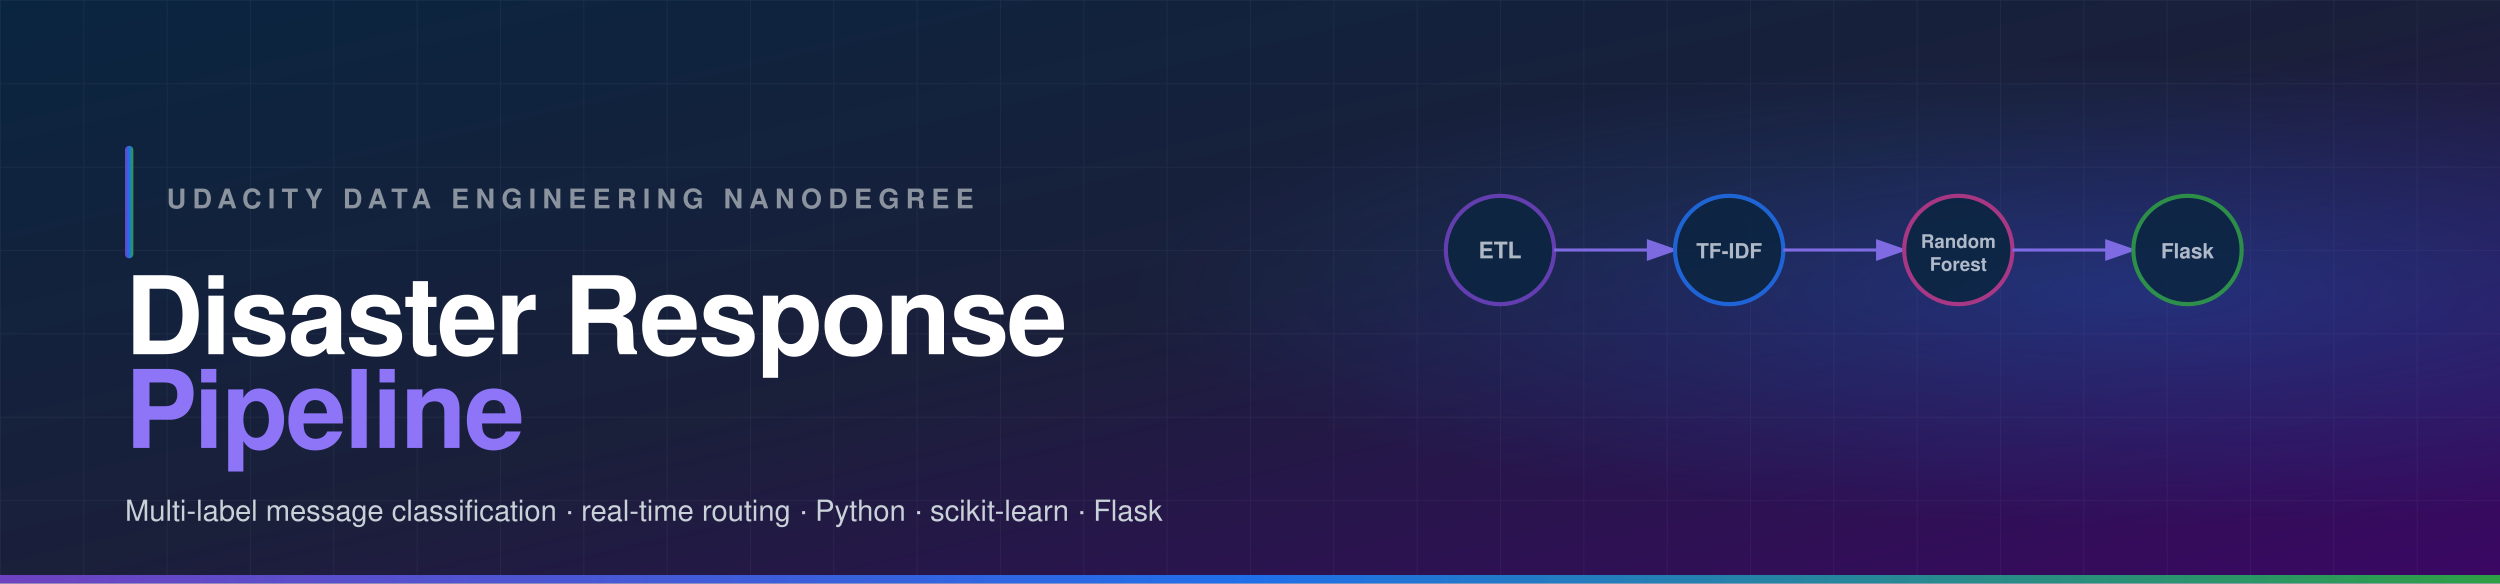
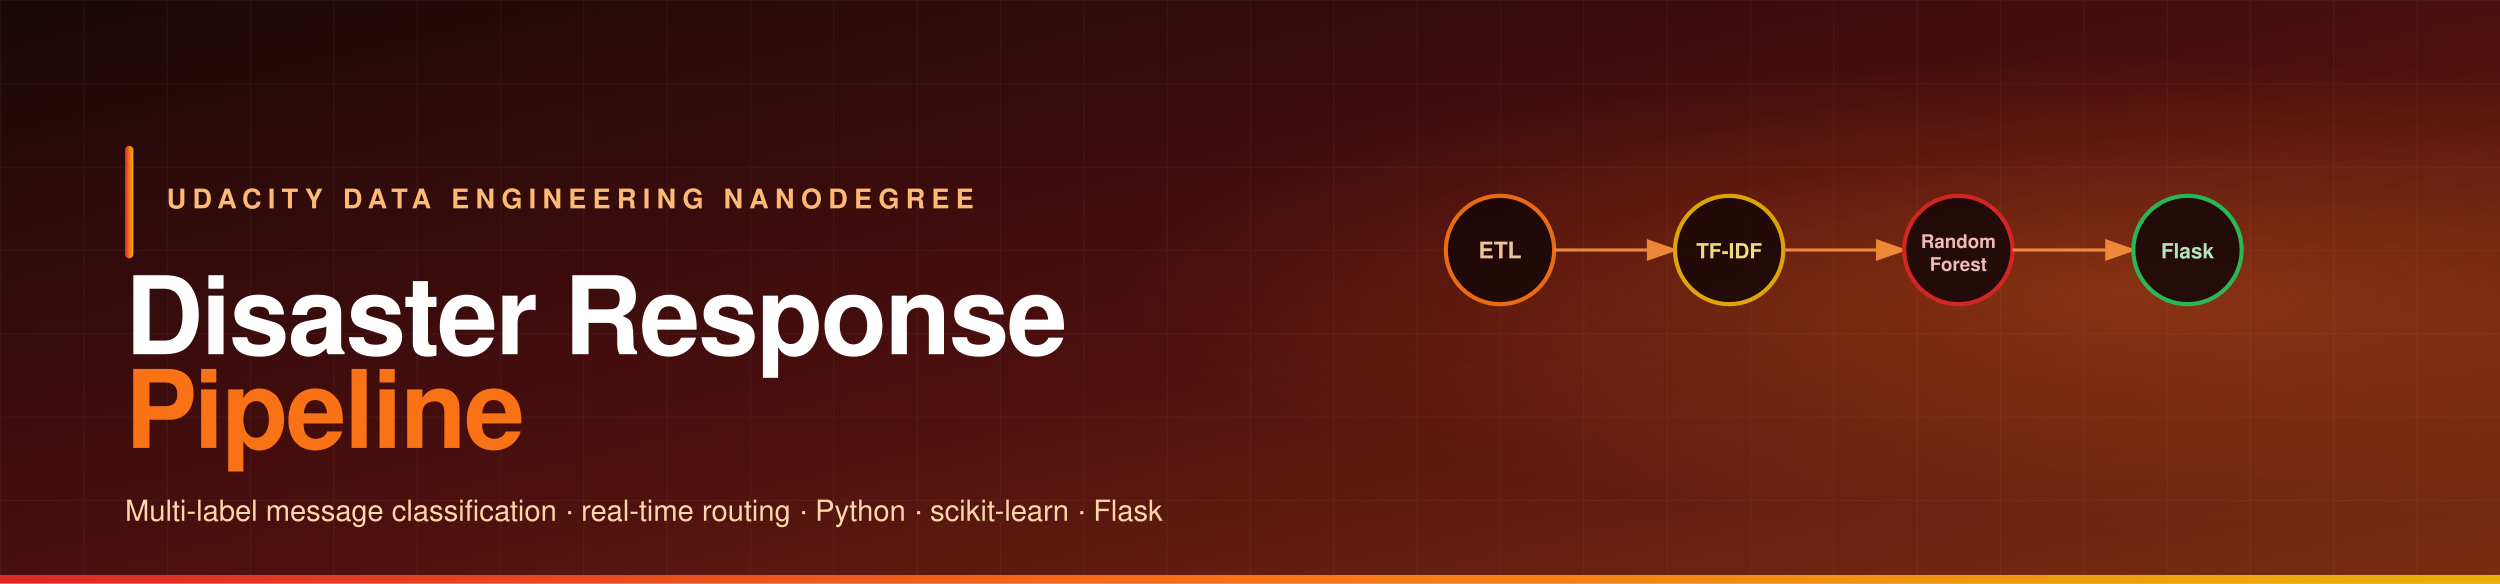
<svg xmlns="http://www.w3.org/2000/svg" viewBox="0 0 1200 280" width="1200" height="280" role="img" aria-label="Disaster Response Pipeline — ETL to NLP to RandomForest to Flask, real-time disaster message routing">
  <defs>
    <linearGradient id="bg" x1="0%" y1="0%" x2="100%" y2="100%">
-       <stop offset="0%" stop-color="#0a2540" />
-       <stop offset="50%" stop-color="#1a1f3a" />
-       <stop offset="100%" stop-color="#3b0764" />
+       <stop offset="0%" stop-color="#1a0808" />
+       <stop offset="50%" stop-color="#4a0e0e" />
+       <stop offset="100%" stop-color="#7c2d12" />
    </linearGradient>
    <linearGradient id="accent" x1="0%" y1="0%" x2="100%" y2="0%">
-       <stop offset="0%" stop-color="#6f42c1" />
-       <stop offset="50%" stop-color="#1f6feb" />
-       <stop offset="100%" stop-color="#2ea043" />
+       <stop offset="0%" stop-color="#dc2626" />
+       <stop offset="50%" stop-color="#f97316" />
+       <stop offset="100%" stop-color="#eab308" />
    </linearGradient>
    <radialGradient id="glow" cx="85%" cy="50%" r="40%">
-       <stop offset="0%" stop-color="#1f6feb" stop-opacity="0.3" />
-       <stop offset="100%" stop-color="#1f6feb" stop-opacity="0" />
+       <stop offset="0%" stop-color="#f97316" stop-opacity="0.28" />
+       <stop offset="100%" stop-color="#f97316" stop-opacity="0" />
    </radialGradient>
    <pattern id="grid" width="40" height="40" patternUnits="userSpaceOnUse">
      <path d="M 40 0 L 0 0 0 40" fill="none" stroke="#ffffff" stroke-opacity="0.04" stroke-width="1" />
    </pattern>
    <marker id="arrowhead" markerWidth="10" markerHeight="7" refX="9" refY="3.5" orient="auto">
-       <polygon points="0 0, 10 3.5, 0 7" fill="#8e75f8" />
+       <polygon points="0 0, 10 3.5, 0 7" fill="#fb923c" />
    </marker>
  </defs>
  <rect width="1200" height="280" fill="url(#bg)" />
  <rect width="1200" height="280" fill="url(#grid)" />
  <rect width="1200" height="280" fill="url(#glow)" />
  <g transform="translate(720, 120)">
-     <g opacity="0.85">
-       <circle cx="0" cy="0" r="26" fill="#0a2540" stroke="#6f42c1" stroke-width="2" />
-       <text x="0" y="4" text-anchor="middle" font-family="-apple-system, BlinkMacSystemFont, 'Segoe UI', Helvetica, Arial, sans-serif" font-size="11" font-weight="700" fill="#c9d1d9">ETL</text>
-       <line x1="26" y1="0" x2="84" y2="0" stroke="#8e75f8" stroke-width="1.5" marker-end="url(#arrowhead)" />
-       <circle cx="110" cy="0" r="26" fill="#0a2540" stroke="#1f6feb" stroke-width="2" />
-       <text x="110" y="4" text-anchor="middle" font-family="-apple-system, BlinkMacSystemFont, 'Segoe UI', Helvetica, Arial, sans-serif" font-size="10" font-weight="700" fill="#c9d1d9">TF-IDF</text>
-       <line x1="136" y1="0" x2="194" y2="0" stroke="#8e75f8" stroke-width="1.5" marker-end="url(#arrowhead)" />
-       <circle cx="220" cy="0" r="26" fill="#0a2540" stroke="#bf3989" stroke-width="2" />
-       <text x="220" y="-1" text-anchor="middle" font-family="-apple-system, BlinkMacSystemFont, 'Segoe UI', Helvetica, Arial, sans-serif" font-size="9" font-weight="700" fill="#c9d1d9">Random</text>
-       <text x="220" y="10" text-anchor="middle" font-family="-apple-system, BlinkMacSystemFont, 'Segoe UI', Helvetica, Arial, sans-serif" font-size="9" font-weight="700" fill="#c9d1d9">Forest</text>
-       <line x1="246" y1="0" x2="304" y2="0" stroke="#8e75f8" stroke-width="1.5" marker-end="url(#arrowhead)" />
-       <circle cx="330" cy="0" r="26" fill="#0a2540" stroke="#2ea043" stroke-width="2" />
-       <text x="330" y="4" text-anchor="middle" font-family="-apple-system, BlinkMacSystemFont, 'Segoe UI', Helvetica, Arial, sans-serif" font-size="10" font-weight="700" fill="#c9d1d9">Flask</text>
+     <g opacity="0.9">
+       <circle cx="0" cy="0" r="26" fill="#1a0808" stroke="#f97316" stroke-width="2" />
+       <text x="0" y="4" text-anchor="middle" font-family="-apple-system, BlinkMacSystemFont, 'Segoe UI', Helvetica, Arial, sans-serif" font-size="11" font-weight="700" fill="#fed7aa">ETL</text>
+       <line x1="26" y1="0" x2="84" y2="0" stroke="#fb923c" stroke-width="1.5" marker-end="url(#arrowhead)" />
+       <circle cx="110" cy="0" r="26" fill="#1a0808" stroke="#eab308" stroke-width="2" />
+       <text x="110" y="4" text-anchor="middle" font-family="-apple-system, BlinkMacSystemFont, 'Segoe UI', Helvetica, Arial, sans-serif" font-size="10" font-weight="700" fill="#fef08a">TF-IDF</text>
+       <line x1="136" y1="0" x2="194" y2="0" stroke="#fb923c" stroke-width="1.5" marker-end="url(#arrowhead)" />
+       <circle cx="220" cy="0" r="26" fill="#1a0808" stroke="#dc2626" stroke-width="2" />
+       <text x="220" y="-1" text-anchor="middle" font-family="-apple-system, BlinkMacSystemFont, 'Segoe UI', Helvetica, Arial, sans-serif" font-size="9" font-weight="700" fill="#fecaca">Random</text>
+       <text x="220" y="10" text-anchor="middle" font-family="-apple-system, BlinkMacSystemFont, 'Segoe UI', Helvetica, Arial, sans-serif" font-size="9" font-weight="700" fill="#fecaca">Forest</text>
+       <line x1="246" y1="0" x2="304" y2="0" stroke="#fb923c" stroke-width="1.5" marker-end="url(#arrowhead)" />
+       <circle cx="330" cy="0" r="26" fill="#1a0808" stroke="#22c55e" stroke-width="2" />
+       <text x="330" y="4" text-anchor="middle" font-family="-apple-system, BlinkMacSystemFont, 'Segoe UI', Helvetica, Arial, sans-serif" font-size="10" font-weight="700" fill="#bbf7d0">Flask</text>
    </g>
  </g>
  <rect x="60" y="70" width="4" height="54" fill="url(#accent)" rx="2" />
-   <text x="80" y="100" font-family="-apple-system, BlinkMacSystemFont, 'Segoe UI', Helvetica, Arial, sans-serif" font-size="13" font-weight="600" fill="#8b949e" letter-spacing="3">
+   <text x="80" y="100" font-family="-apple-system, BlinkMacSystemFont, 'Segoe UI', Helvetica, Arial, sans-serif" font-size="13" font-weight="600" fill="#fdba74" letter-spacing="3">
    UDACITY DATA ENGINEERING NANODEGREE
  </text>
  <text x="60" y="170" font-family="-apple-system, BlinkMacSystemFont, 'Segoe UI', Helvetica, Arial, sans-serif" font-size="52" font-weight="800" fill="#ffffff" letter-spacing="-1">
    Disaster Response
  </text>
-   <text x="60" y="215" font-family="-apple-system, BlinkMacSystemFont, 'Segoe UI', Helvetica, Arial, sans-serif" font-size="52" font-weight="800" fill="#8e75f8" letter-spacing="-1">
+   <text x="60" y="215" font-family="-apple-system, BlinkMacSystemFont, 'Segoe UI', Helvetica, Arial, sans-serif" font-size="52" font-weight="800" fill="#f97316" letter-spacing="-1">
    Pipeline
  </text>
-   <text x="60" y="250" font-family="-apple-system, BlinkMacSystemFont, 'Segoe UI', Helvetica, Arial, sans-serif" font-size="14" font-weight="400" fill="#c9d1d9">
+   <text x="60" y="250" font-family="-apple-system, BlinkMacSystemFont, 'Segoe UI', Helvetica, Arial, sans-serif" font-size="14" font-weight="400" fill="#fed7aa">
    Multi-label message classification · real-time routing · Python · scikit-learn · Flask
  </text>
  <rect x="0" y="276" width="1200" height="4" fill="url(#accent)" />
</svg>
